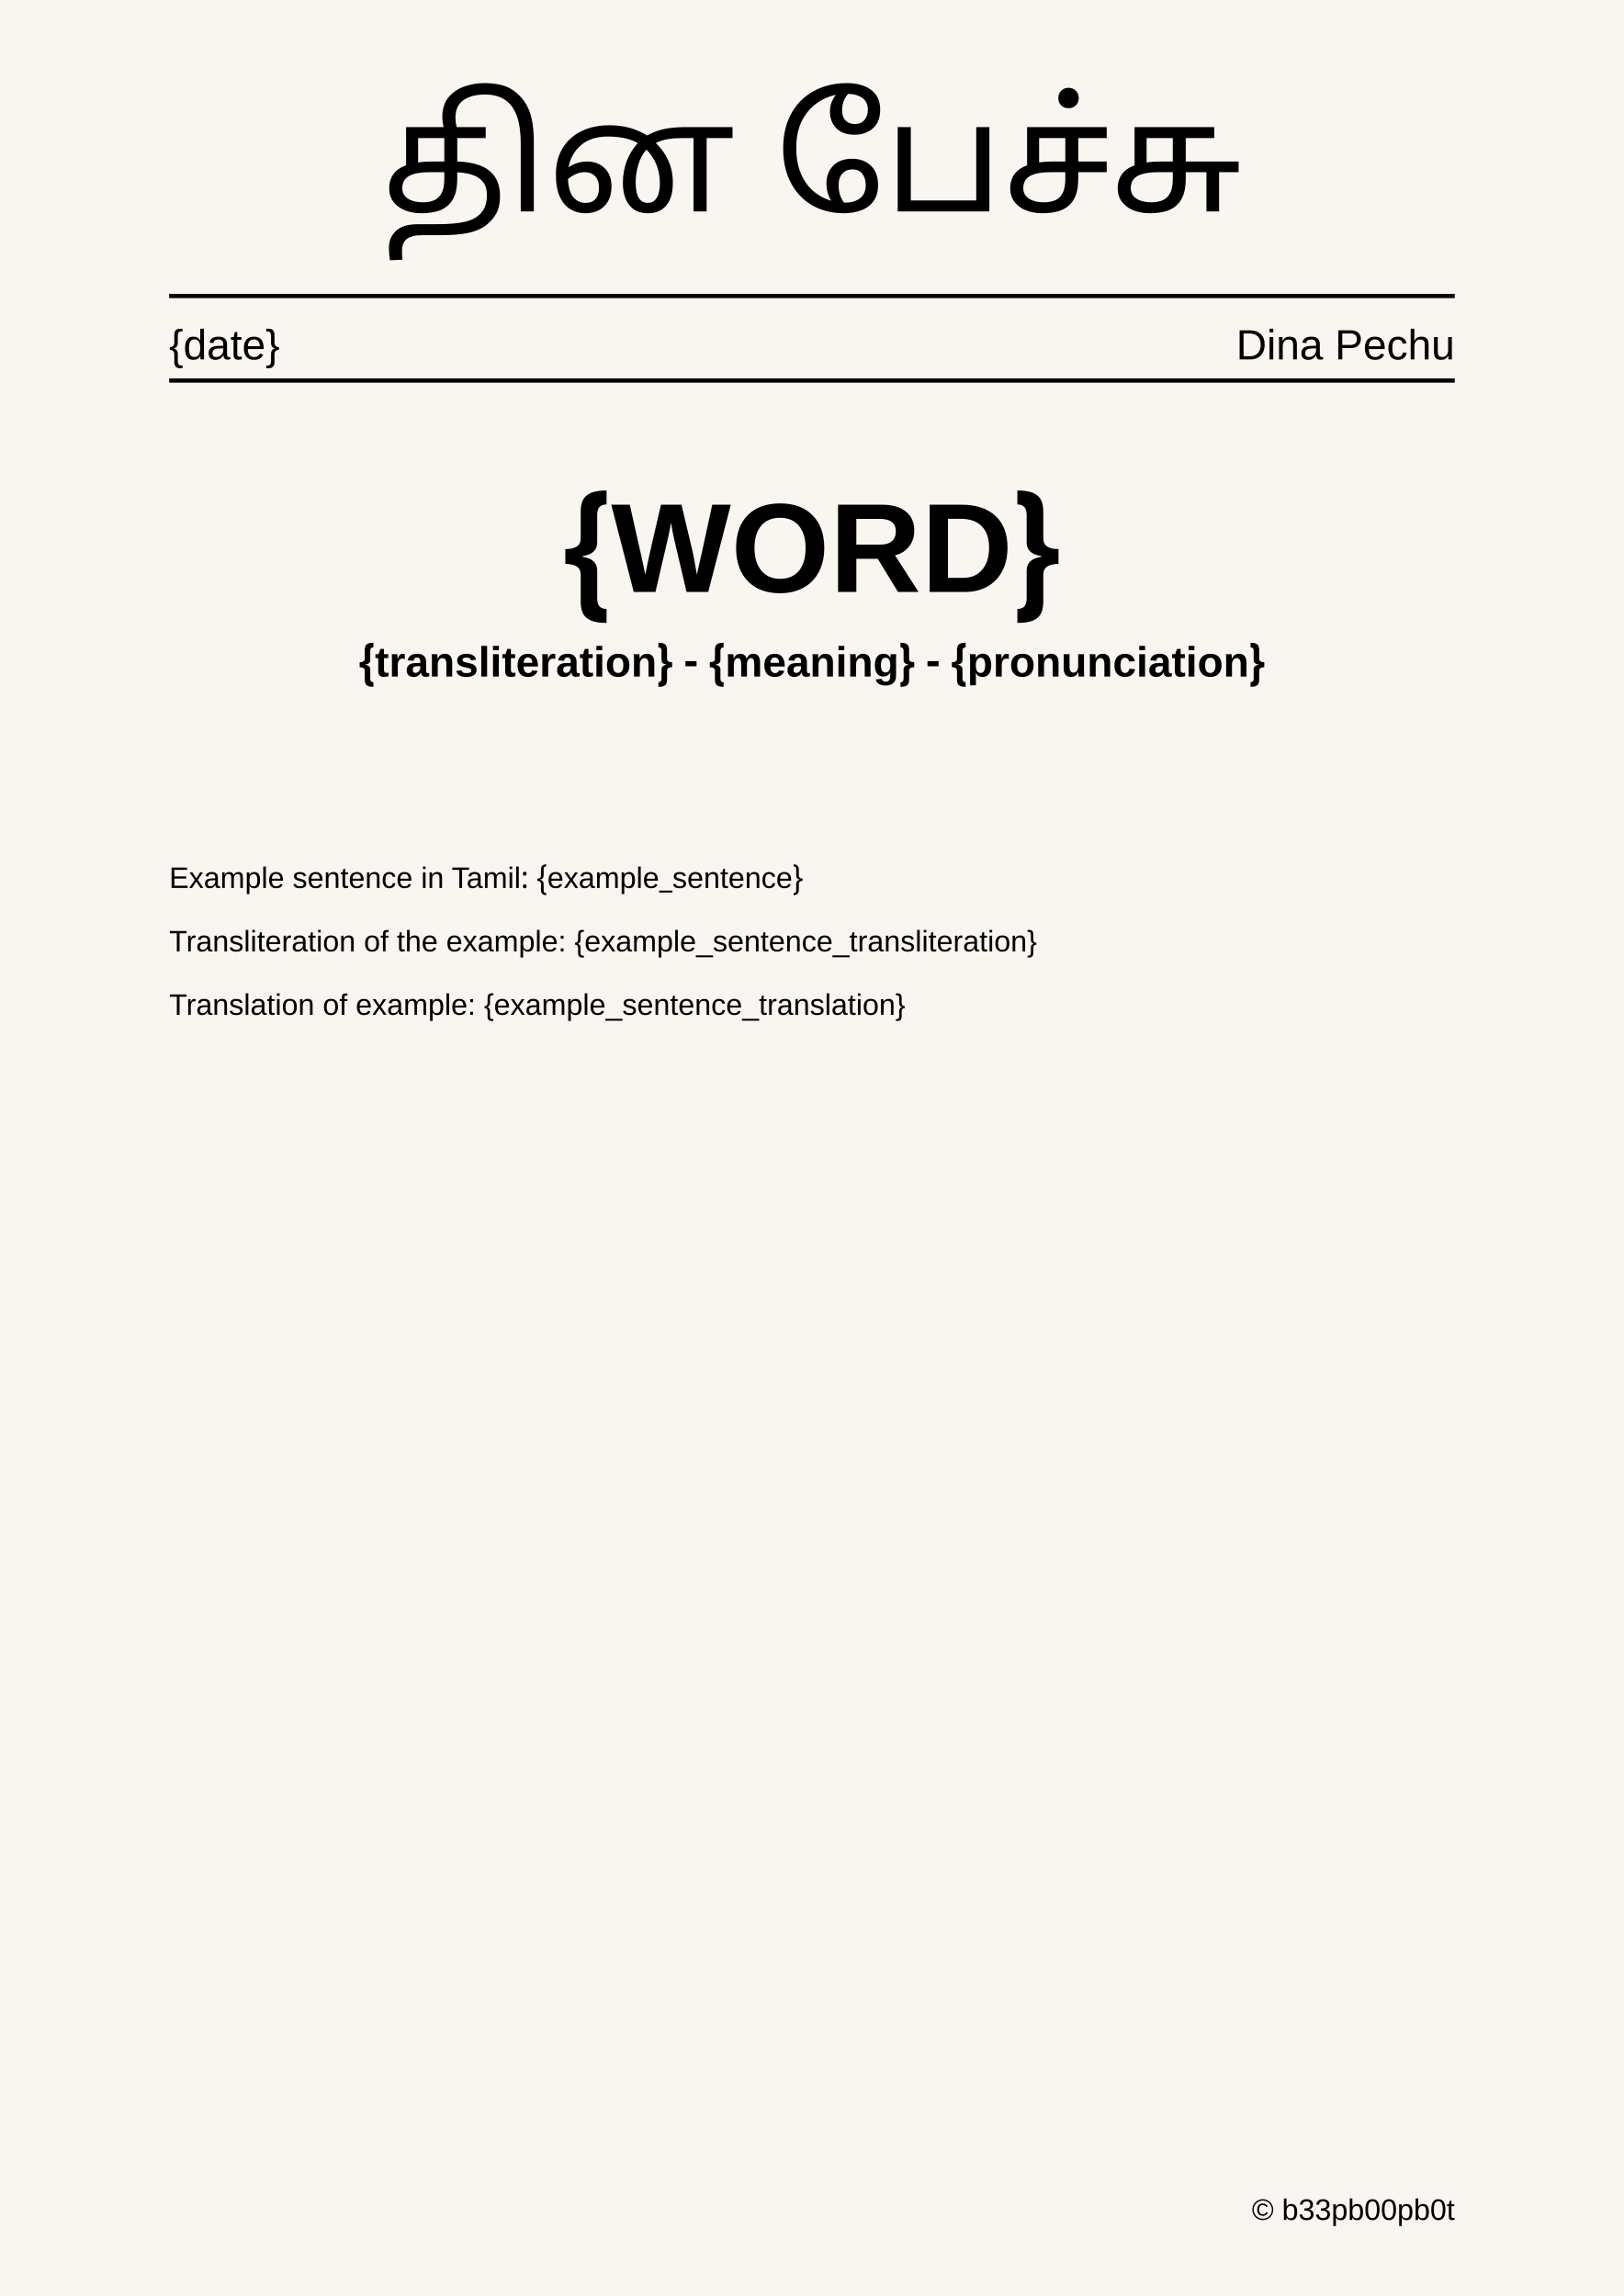
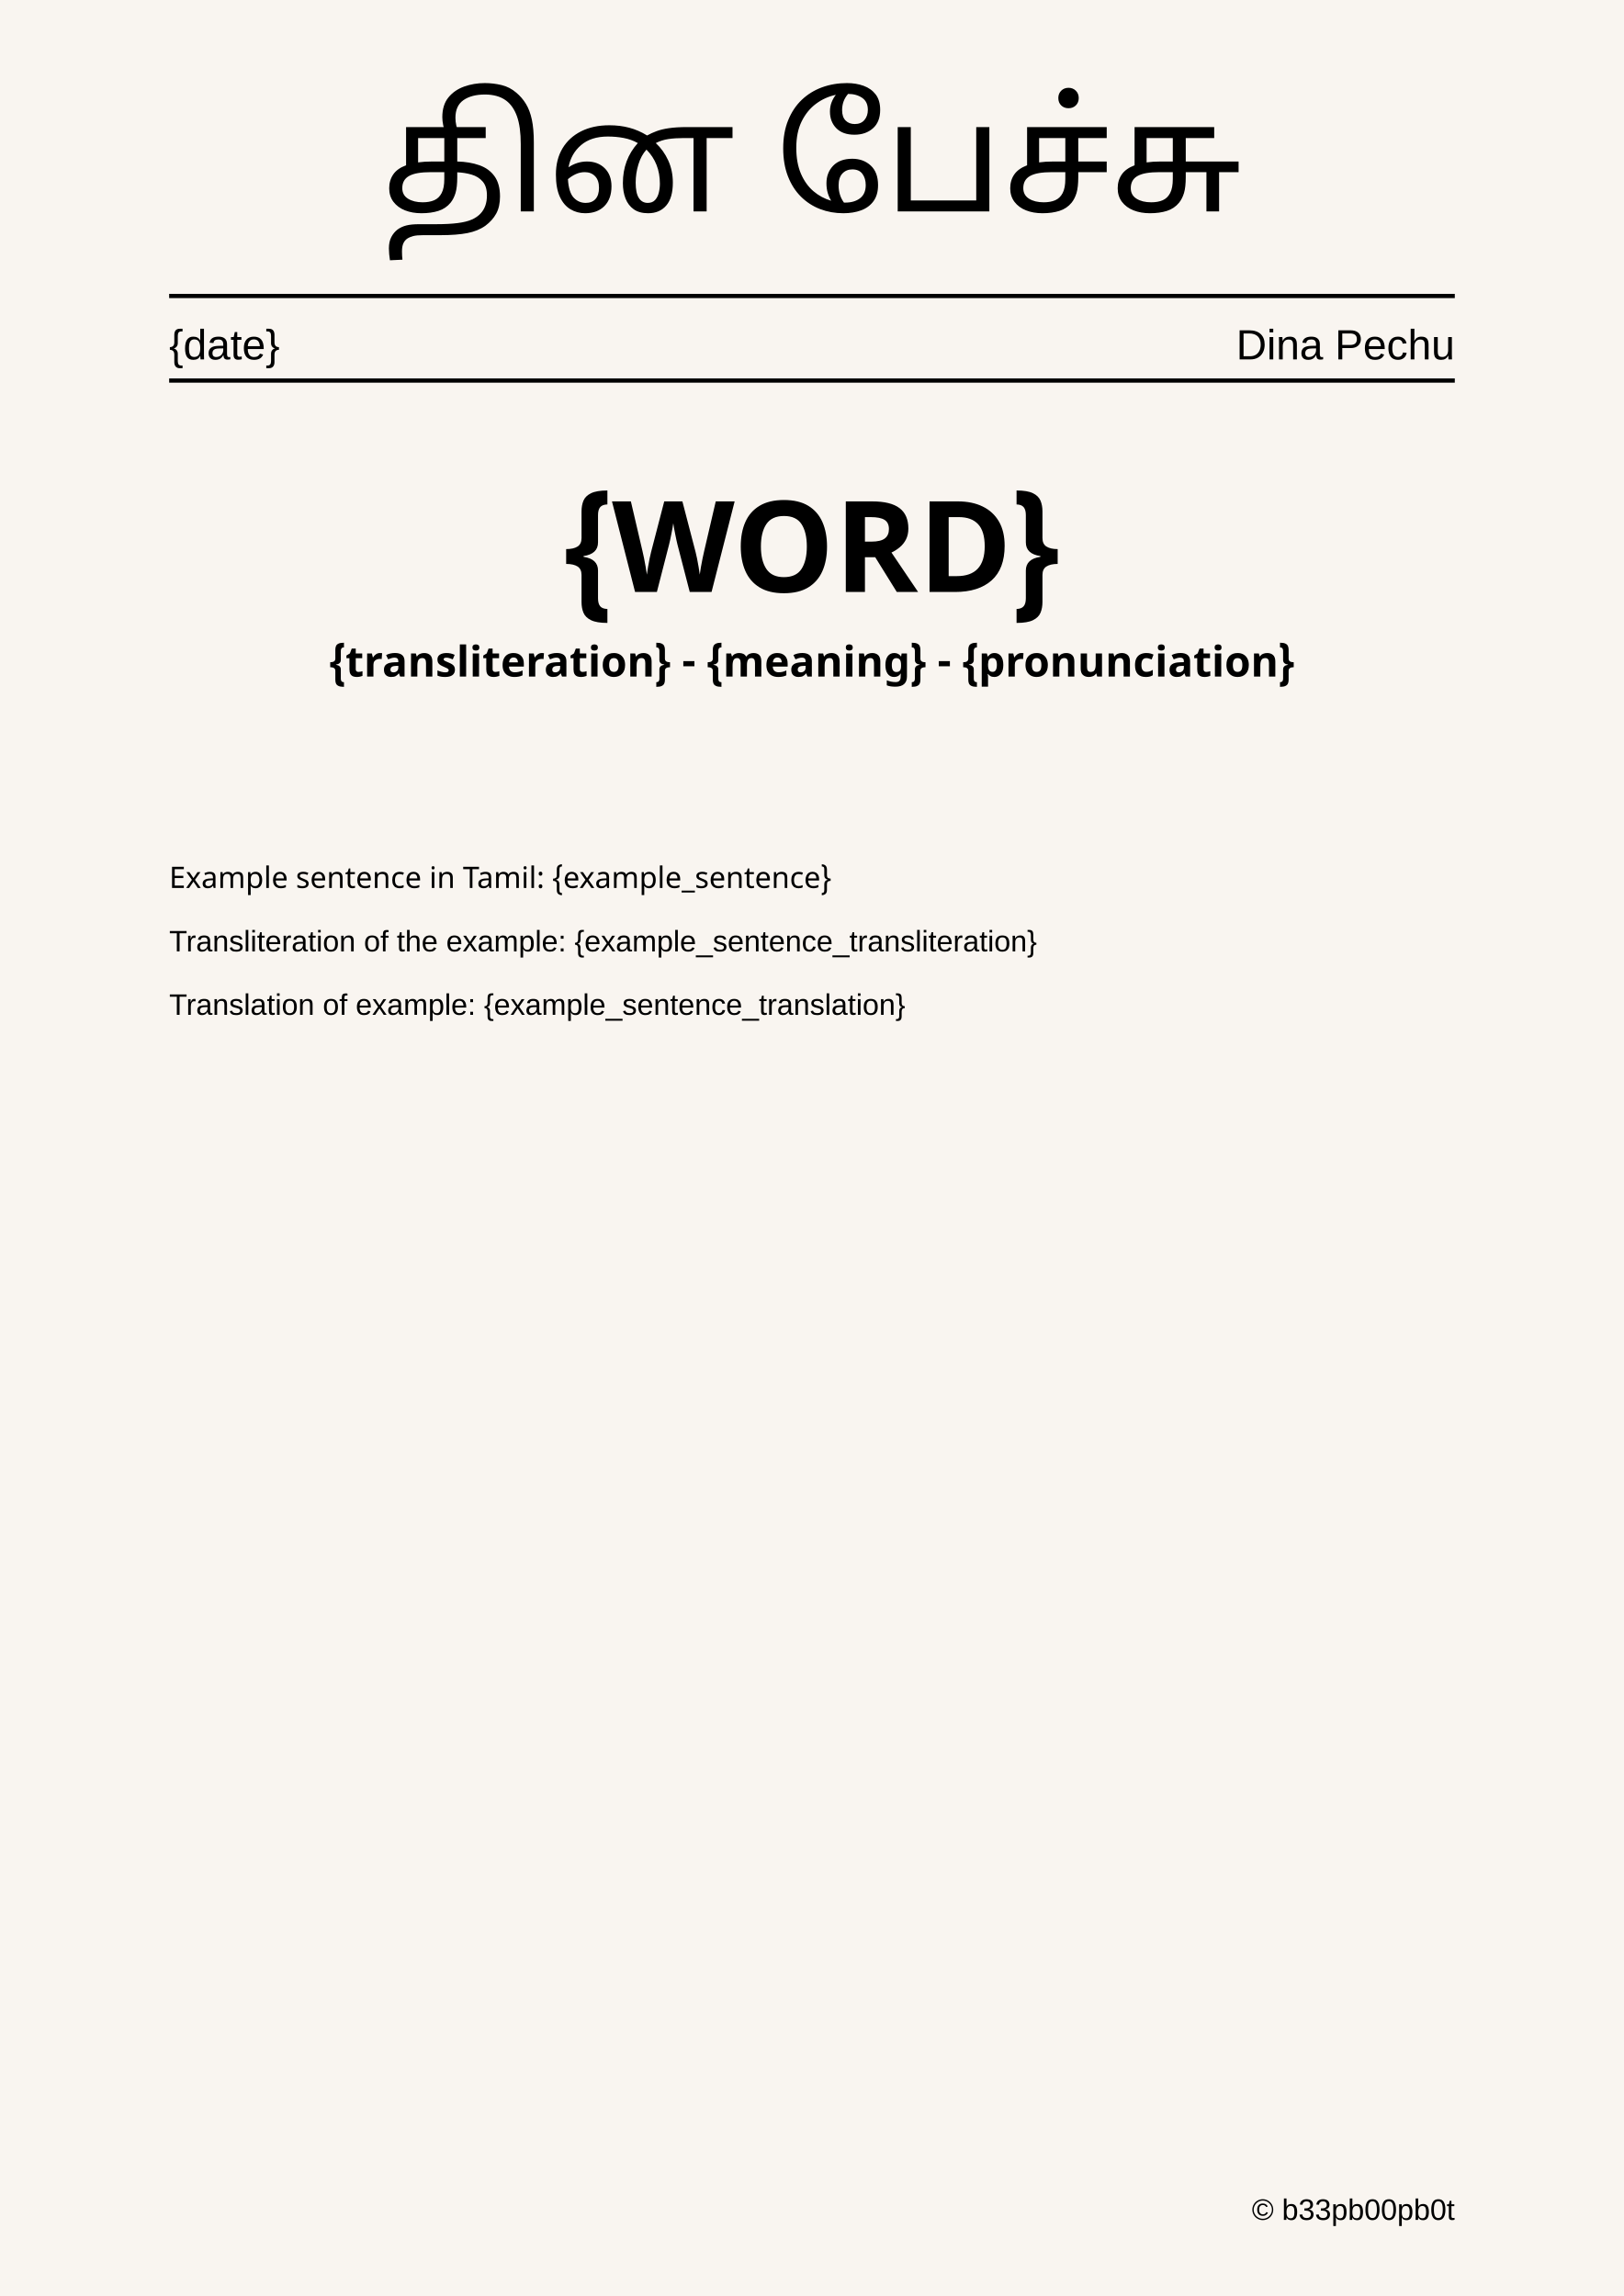
<svg xmlns="http://www.w3.org/2000/svg" width="768" height="1086" viewBox="0 0 768 1086" font-family="Arial, sans-serif" fill="#000">
  <rect width="100%" height="100%" fill="#f9f5f0" />
-   <text x="50%" y="100" font-size="72" font-family="Noto Sans Tamil, Arial, sans-serif" text-anchor="middle">தின பேச்சு</text>
+   <text x="50%" y="100" font-size="72" font-family="Noto Sans Tamil" text-anchor="middle">தின பேச்சு</text>
  <line x1="80" y1="140" x2="688" y2="140" stroke="#000" stroke-width="2" />
  <text x="80" y="170" font-size="20" id="date">{date}</text>
  <text x="688" y="170" font-size="20" text-anchor="end">Dina Pechu</text>
  <line x1="80" y1="180" x2="688" y2="180" stroke="#000" stroke-width="2" />
-   <text x="50%" y="280" font-size="60" font-weight="bold" text-anchor="middle" id="word" font-family="Noto Sans Tamil, Arial, sans-serif">{WORD}</text>
-   <text x="50%" y="320" font-size="20" font-weight="bold" text-anchor="middle" id="trans_meaning_pron" font-family="Noto Sans Tamil, Arial, sans-serif">{transliteration} - {meaning} - {pronunciation}</text>
-   <text x="80" y="420" font-size="14" text-anchor="start" id="example_sentence" font-family="Noto Sans Tamil, Arial, sans-serif">Example sentence in Tamil: {example_sentence}</text>
+   <text x="50%" y="280" font-size="60" font-weight="bold" text-anchor="middle" id="word" font-family="Noto Sans Tamil">{WORD}</text>
+   <text x="50%" y="320" font-size="20" font-weight="bold" text-anchor="middle" id="trans_meaning_pron" font-family="Noto Sans Tamil">{transliteration} - {meaning} - {pronunciation}</text>
+   <text x="80" y="420" font-size="14" text-anchor="start" id="example_sentence" font-family="Noto Sans Tamil">Example sentence in Tamil: {example_sentence}</text>
  <text x="80" y="450" font-size="14" text-anchor="start" id="example_sentence_transliteration">Transliteration of the example: {example_sentence_transliteration}</text>
  <text x="80" y="480" font-size="14" text-anchor="start" id="example_sentence_translation">Translation of example: {example_sentence_translation}</text>
  <image id="image_meaning" x="204" y="520" width="360" height="240" href="" />
  <text x="688" y="1050" font-size="14" text-anchor="end">© b33pb00pb0t</text>
</svg>
